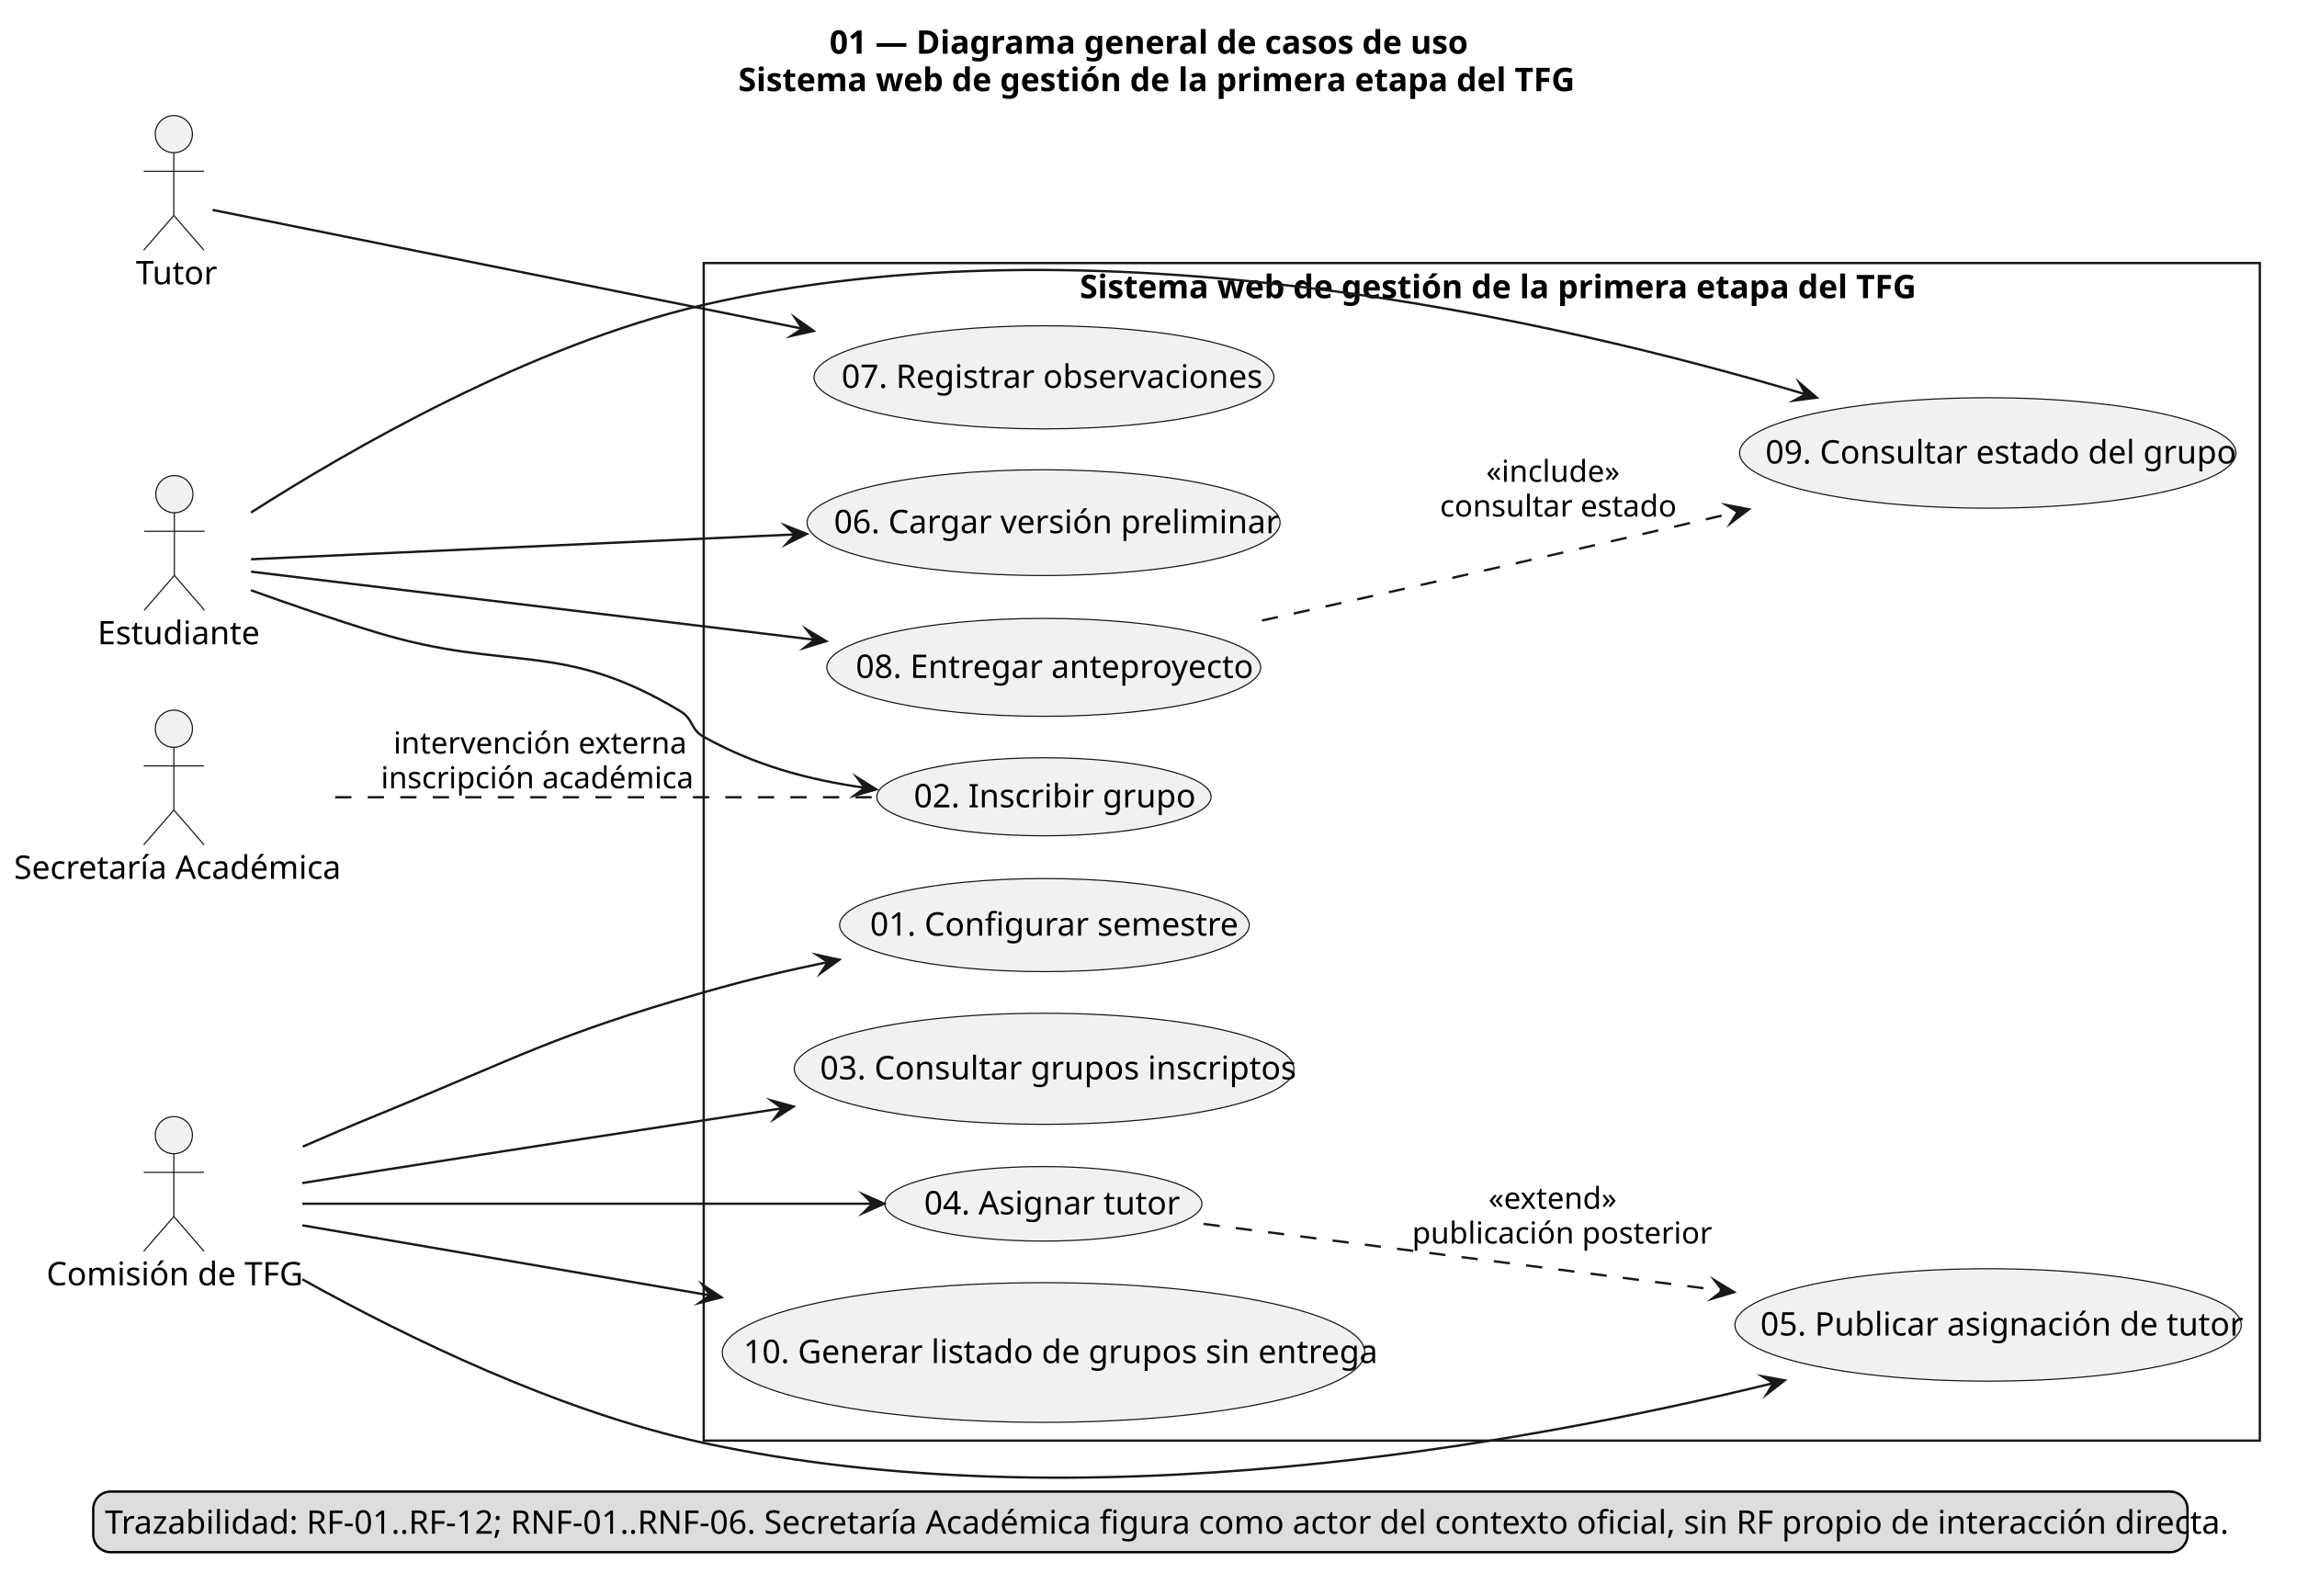
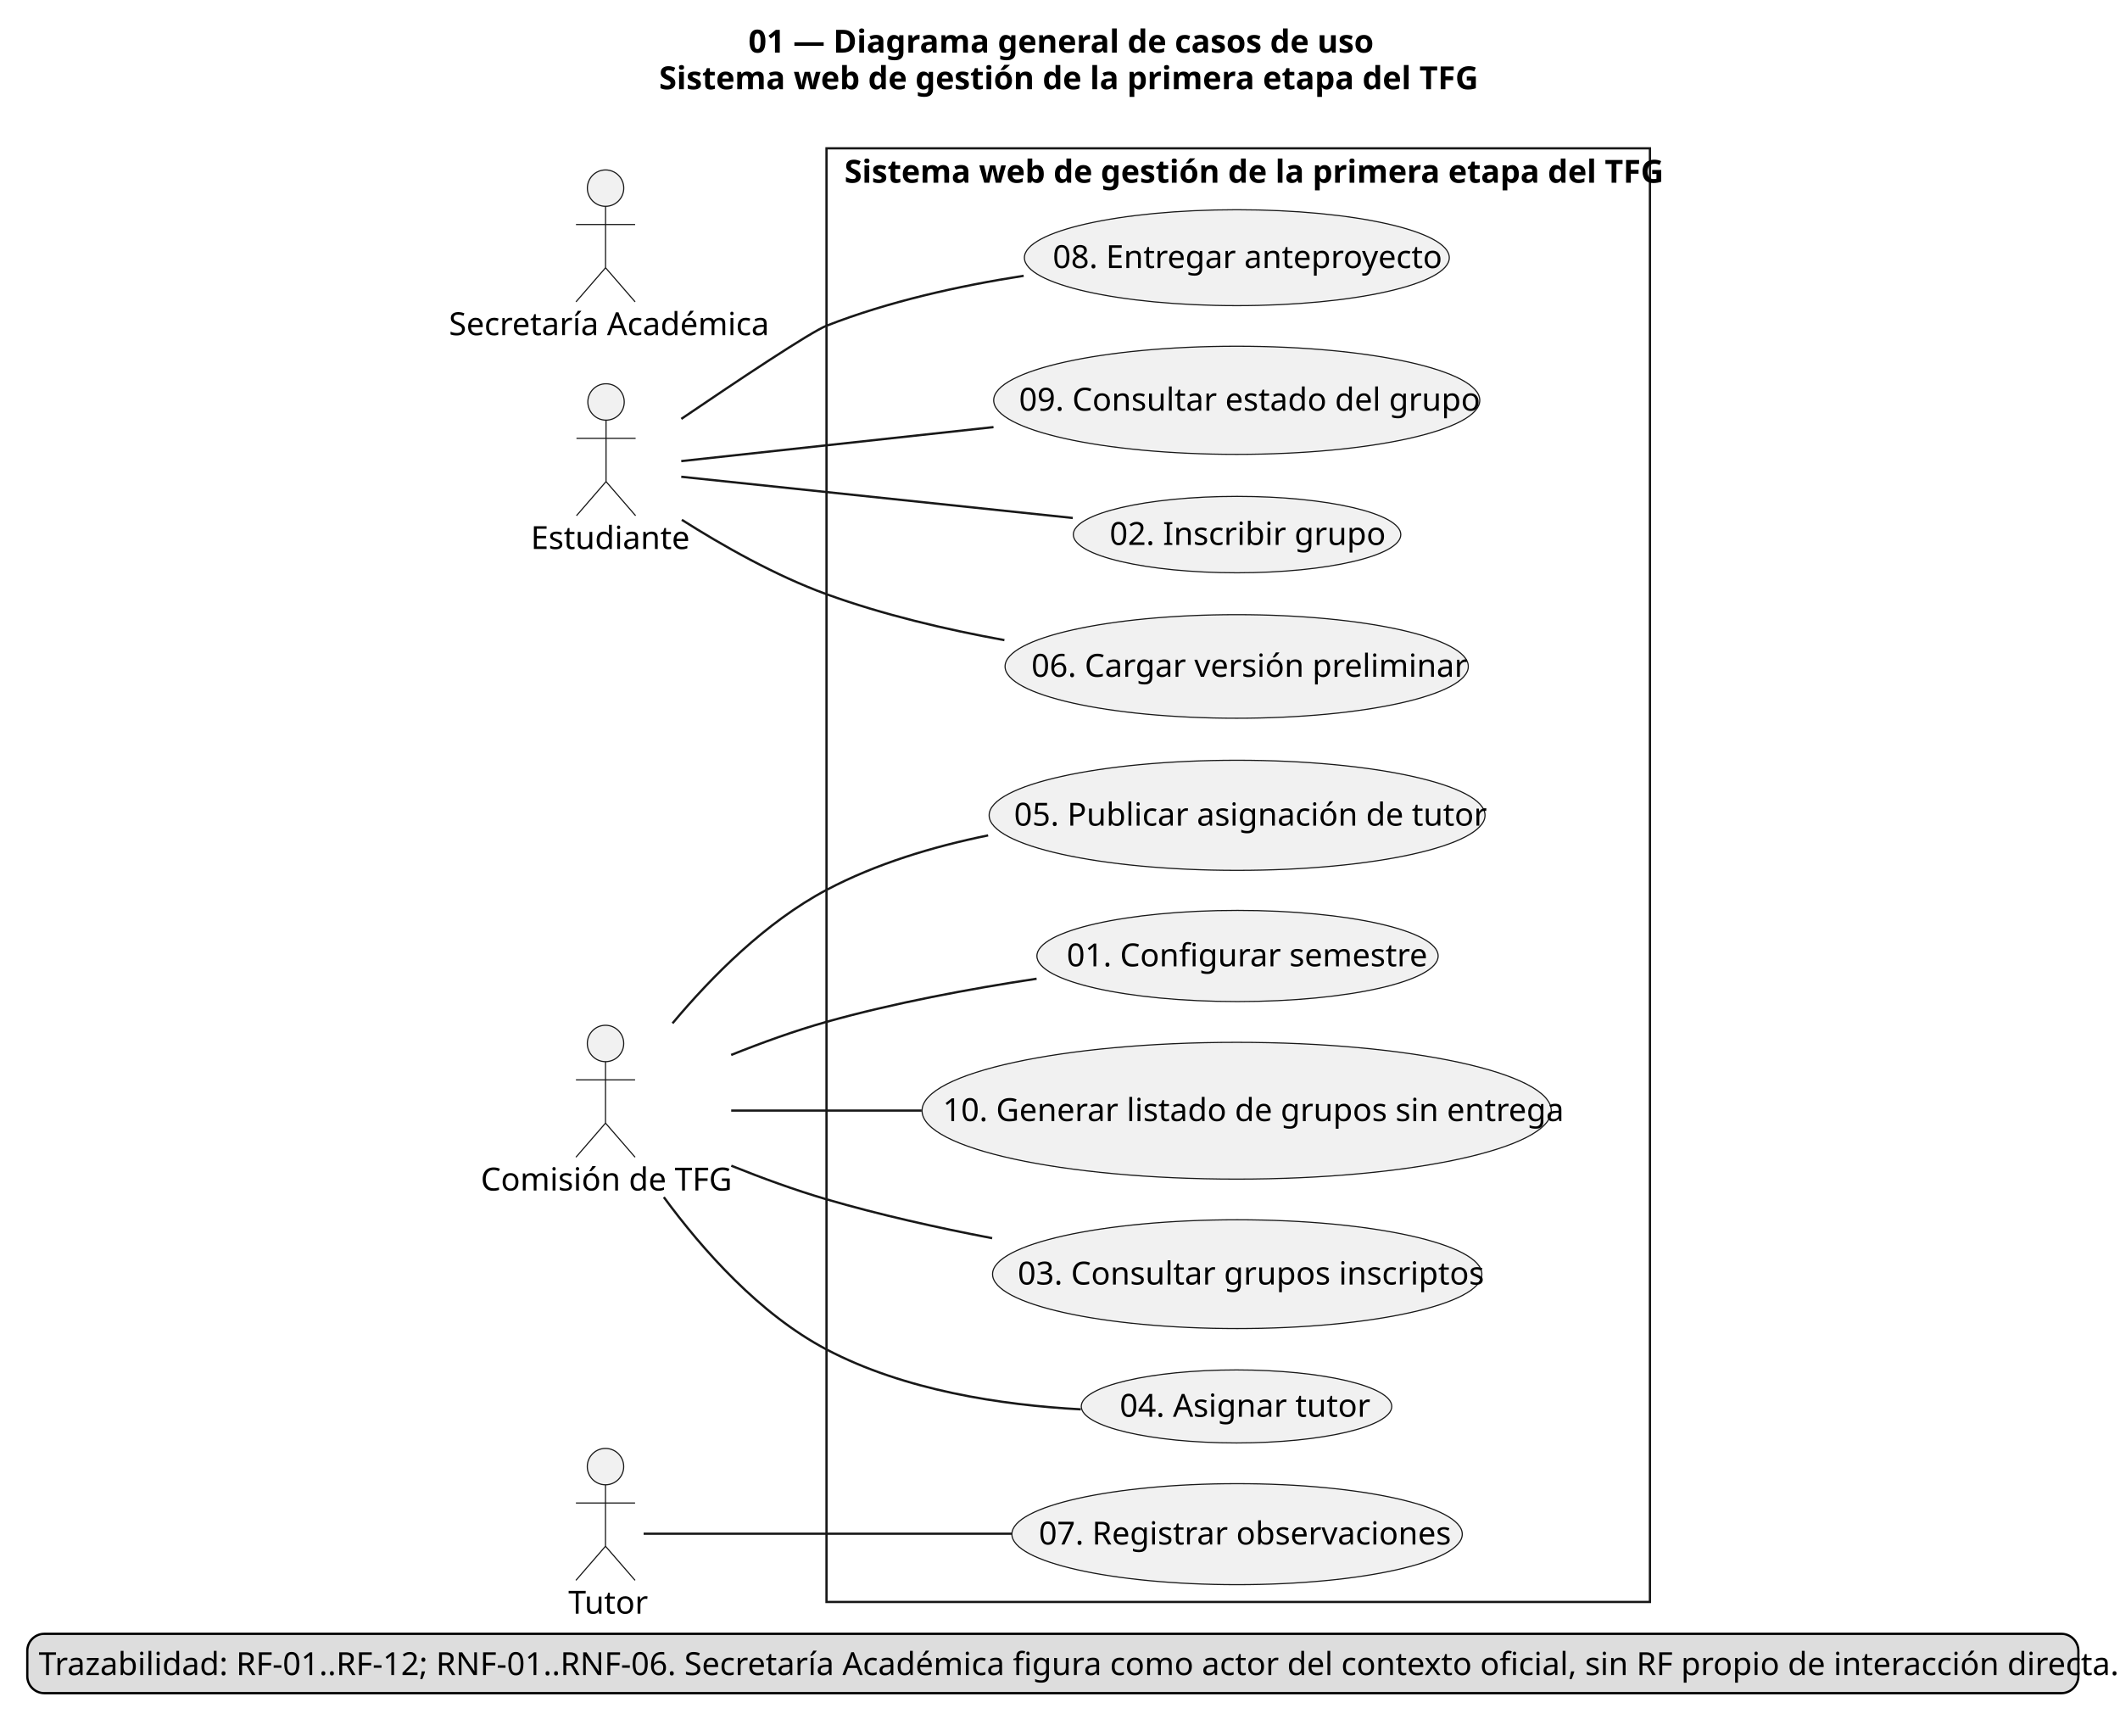
- <svg xmlns="http://www.w3.org/2000/svg" contentStyleType="text/css" data-diagram-type="DESCRIPTION" height="687px" preserveAspectRatio="none" style="width:989px;height:687px;background:#FFFFFF;" version="1.1" viewBox="0 0 989 687" width="989px" zoomAndPan="magnify">
+ <svg xmlns="http://www.w3.org/2000/svg" contentStyleType="text/css" data-diagram-type="DESCRIPTION" height="763px" preserveAspectRatio="none" style="width:932px;height:763px;background:#FFFFFF;" version="1.1" viewBox="0 0 932 763" width="932px" zoomAndPan="magnify">
  <defs />
  <g>
    <g class="title" data-source-line="5">
-       <text fill="#000000" font-family="sans-serif" font-size="14" font-weight="700" lengthAdjust="spacing" textLength="267.668" x="357.166" y="23.132">01 — Diagrama general de casos de uso</text>
-       <text fill="#000000" font-family="sans-serif" font-size="14" font-weight="700" lengthAdjust="spacing" textLength="346.213" x="317.894" y="39.23">Sistema web de gestión de la primera etapa del TFG</text>
+       <text fill="#000000" font-family="sans-serif" font-size="14" font-weight="700" lengthAdjust="spacing" textLength="267.668" x="329.016" y="23.132">01 — Diagrama general de casos de uso</text>
+       <text fill="#000000" font-family="sans-serif" font-size="14" font-weight="700" lengthAdjust="spacing" textLength="346.213" x="289.744" y="39.23">Sistema web de gestión de la primera etapa del TFG</text>
    </g>
    <g class="cluster" data-qualified-name="Sistema web de gesti.n de la primera etapa del TFG" data-source-line="10" id="ent0005">
-       <rect fill="none" height="507" style="stroke:#181818;stroke-width:1;" width="670" x="303" y="113.254" />
-       <text fill="#000000" font-family="sans-serif" font-size="14" font-weight="700" lengthAdjust="spacing" textLength="346.213" x="464.894" y="128.386">Sistema web de gestión de la primera etapa del TFG</text>
+       <rect fill="none" height="639" style="stroke:#181818;stroke-width:1;" width="362" x="363.35" y="65.197" />
+       <text fill="#000000" font-family="sans-serif" font-size="14" font-weight="700" lengthAdjust="spacing" textLength="346.213" x="371.244" y="80.329">Sistema web de gestión de la primera etapa del TFG</text>
    </g>
    <g class="entity" data-qualified-name="Estudiante" data-source-line="6" id="ent0001">
-       <ellipse cx="75.079" cy="212.754" fill="#F1F1F1" rx="8" ry="8" style="stroke:#181818;stroke-width:0.5;" />
-       <path d="M75.079,220.754 L75.079,247.754 M62.079,228.754 L88.079,228.754 M75.079,247.754 L62.079,262.754 M75.079,247.754 L88.079,262.754" fill="none" style="stroke:#181818;stroke-width:0.5;" />
-       <text fill="#000000" font-family="sans-serif" font-size="14" lengthAdjust="spacing" textLength="66.158" x="42" y="277.386">Estudiante</text>
+       <ellipse cx="266.429" cy="176.697" fill="#F1F1F1" rx="8" ry="8" style="stroke:#181818;stroke-width:0.5;" />
+       <path d="M266.429,184.697 L266.429,211.697 M253.429,192.697 L279.429,192.697 M266.429,211.697 L253.429,226.697 M266.429,211.697 L279.429,226.697" fill="none" style="stroke:#181818;stroke-width:0.5;" />
+       <text fill="#000000" font-family="sans-serif" font-size="14" lengthAdjust="spacing" textLength="66.158" x="233.35" y="241.329">Estudiante</text>
    </g>
    <g class="entity" data-qualified-name="Comision" data-source-line="7" id="ent0002">
-       <ellipse cx="74.848" cy="488.754" fill="#F1F1F1" rx="8" ry="8" style="stroke:#181818;stroke-width:0.5;" />
-       <path d="M74.848,496.754 L74.848,523.754 M61.848,504.754 L87.848,504.754 M74.848,523.754 L61.848,538.754 M74.848,523.754 L87.848,538.754" fill="none" style="stroke:#181818;stroke-width:0.5;" />
-       <text fill="#000000" font-family="sans-serif" font-size="14" lengthAdjust="spacing" textLength="109.696" x="20" y="553.386">Comisión de TFG</text>
+       <ellipse cx="266.198" cy="458.697" fill="#F1F1F1" rx="8" ry="8" style="stroke:#181818;stroke-width:0.5;" />
+       <path d="M266.198,466.697 L266.198,493.697 M253.198,474.697 L279.198,474.697 M266.198,493.697 L253.198,508.697 M266.198,493.697 L279.198,508.697" fill="none" style="stroke:#181818;stroke-width:0.5;" />
+       <text fill="#000000" font-family="sans-serif" font-size="14" lengthAdjust="spacing" textLength="109.696" x="211.35" y="523.329">Comisión de TFG</text>
    </g>
    <g class="entity" data-qualified-name="Tutor" data-source-line="8" id="ent0003">
-       <ellipse cx="74.838" cy="57.754" fill="#F1F1F1" rx="8" ry="8" style="stroke:#181818;stroke-width:0.5;" />
-       <path d="M74.838,65.754 L74.838,92.754 M61.838,73.754 L87.838,73.754 M74.838,92.754 L61.838,107.754 M74.838,92.754 L87.838,107.754" fill="none" style="stroke:#181818;stroke-width:0.5;" />
-       <text fill="#000000" font-family="sans-serif" font-size="14" lengthAdjust="spacing" textLength="32.676" x="58.5" y="122.386">Tutor</text>
+       <ellipse cx="266.188" cy="644.697" fill="#F1F1F1" rx="8" ry="8" style="stroke:#181818;stroke-width:0.5;" />
+       <path d="M266.188,652.697 L266.188,679.697 M253.188,660.697 L279.188,660.697 M266.188,679.697 L253.188,694.697 M266.188,679.697 L279.188,694.697" fill="none" style="stroke:#181818;stroke-width:0.5;" />
+       <text fill="#000000" font-family="sans-serif" font-size="14" lengthAdjust="spacing" textLength="32.676" x="249.85" y="709.329">Tutor</text>
    </g>
    <g class="entity" data-qualified-name="Secretaria" data-source-line="9" id="ent0004">
-       <ellipse cx="74.865" cy="313.754" fill="#F1F1F1" rx="8" ry="8" style="stroke:#181818;stroke-width:0.5;" />
-       <path d="M74.865,321.754 L74.865,348.754 M61.865,329.754 L87.865,329.754 M74.865,348.754 L61.865,363.754 M74.865,348.754 L87.865,363.754" fill="none" style="stroke:#181818;stroke-width:0.5;" />
-       <text fill="#000000" font-family="sans-serif" font-size="14" lengthAdjust="spacing" textLength="137.731" x="6" y="378.386">Secretaría Académica</text>
+       <ellipse cx="266.215" cy="82.697" fill="#F1F1F1" rx="8" ry="8" style="stroke:#181818;stroke-width:0.5;" />
+       <path d="M266.215,90.697 L266.215,117.697 M253.215,98.697 L279.215,98.697 M266.215,117.697 L253.215,132.697 M266.215,117.697 L279.215,132.697" fill="none" style="stroke:#181818;stroke-width:0.5;" />
+       <text fill="#000000" font-family="sans-serif" font-size="14" lengthAdjust="spacing" textLength="137.731" x="197.35" y="147.329">Secretaría Académica</text>
    </g>
    <g class="entity" data-qualified-name="Sistema web de gesti.n de la primera etapa del TFG.UC01" data-source-line="11" id="ent0006">
-       <ellipse cx="449.695" cy="398.293" fill="#F1F1F1" rx="88.195" ry="20.039" style="stroke:#181818;stroke-width:0.5;" />
-       <text fill="#000000" font-family="sans-serif" font-size="14" lengthAdjust="spacing" textLength="150.179" x="374.606" y="402.842">01. Configurar semestre</text>
+       <ellipse cx="544.045" cy="420.236" fill="#F1F1F1" rx="88.195" ry="20.039" style="stroke:#181818;stroke-width:0.5;" />
+       <text fill="#000000" font-family="sans-serif" font-size="14" lengthAdjust="spacing" textLength="150.179" x="468.956" y="424.786">01. Configurar semestre</text>
    </g>
    <g class="entity" data-qualified-name="Sistema web de gesti.n de la primera etapa del TFG.UC02" data-source-line="12" id="ent0007">
-       <ellipse cx="449.484" cy="343.051" fill="#F1F1F1" rx="71.984" ry="16.797" style="stroke:#181818;stroke-width:0.5;" />
-       <text fill="#000000" font-family="sans-serif" font-size="14" lengthAdjust="spacing" textLength="112.055" x="393.457" y="347.6">02. Inscribir grupo</text>
+       <ellipse cx="543.835" cy="234.994" fill="#F1F1F1" rx="71.984" ry="16.797" style="stroke:#181818;stroke-width:0.5;" />
+       <text fill="#000000" font-family="sans-serif" font-size="14" lengthAdjust="spacing" textLength="112.055" x="487.807" y="239.543">02. Inscribir grupo</text>
    </g>
    <g class="entity" data-qualified-name="Sistema web de gesti.n de la primera etapa del TFG.UC03" data-source-line="13" id="ent0008">
-       <ellipse cx="449.55" cy="460.164" fill="#F1F1F1" rx="107.55" ry="23.91" style="stroke:#181818;stroke-width:0.5;" />
-       <text fill="#000000" font-family="sans-serif" font-size="14" lengthAdjust="spacing" textLength="192.985" x="353.057" y="464.713">03. Consultar grupos inscriptos</text>
+       <ellipse cx="543.9" cy="560.107" fill="#F1F1F1" rx="107.55" ry="23.91" style="stroke:#181818;stroke-width:0.5;" />
+       <text fill="#000000" font-family="sans-serif" font-size="14" lengthAdjust="spacing" textLength="192.985" x="447.407" y="564.657">03. Consultar grupos inscriptos</text>
    </g>
    <g class="entity" data-qualified-name="Sistema web de gesti.n de la primera etapa del TFG.UC04" data-source-line="14" id="ent0009">
-       <ellipse cx="449.252" cy="518.304" fill="#F1F1F1" rx="68.252" ry="16.05" style="stroke:#181818;stroke-width:0.5;" />
-       <text fill="#000000" font-family="sans-serif" font-size="14" lengthAdjust="spacing" textLength="102.724" x="397.89" y="522.854">04. Asignar tutor</text>
+       <ellipse cx="543.602" cy="618.248" fill="#F1F1F1" rx="68.252" ry="16.05" style="stroke:#181818;stroke-width:0.5;" />
+       <text fill="#000000" font-family="sans-serif" font-size="14" lengthAdjust="spacing" textLength="102.724" x="492.24" y="622.797">04. Asignar tutor</text>
    </g>
    <g class="entity" data-qualified-name="Sistema web de gesti.n de la primera etapa del TFG.UC05" data-source-line="15" id="ent0010">
-       <ellipse cx="855.999" cy="570.454" fill="#F1F1F1" rx="108.999" ry="24.2" style="stroke:#181818;stroke-width:0.5;" />
-       <text fill="#000000" font-family="sans-serif" font-size="14" lengthAdjust="spacing" textLength="196.123" x="757.938" y="575.003">05. Publicar asignación de tutor</text>
+       <ellipse cx="543.849" cy="358.397" fill="#F1F1F1" rx="108.999" ry="24.2" style="stroke:#181818;stroke-width:0.5;" />
+       <text fill="#000000" font-family="sans-serif" font-size="14" lengthAdjust="spacing" textLength="196.123" x="445.788" y="362.946">05. Publicar asignación de tutor</text>
    </g>
    <g class="entity" data-qualified-name="Sistema web de gesti.n de la primera etapa del TFG.UC06" data-source-line="16" id="ent0011">
-       <ellipse cx="449.325" cy="225.019" fill="#F1F1F1" rx="101.825" ry="22.765" style="stroke:#181818;stroke-width:0.5;" />
-       <text fill="#000000" font-family="sans-serif" font-size="14" lengthAdjust="spacing" textLength="180.517" x="359.067" y="229.568">06. Cargar versión preliminar</text>
+       <ellipse cx="543.675" cy="292.962" fill="#F1F1F1" rx="101.825" ry="22.765" style="stroke:#181818;stroke-width:0.5;" />
+       <text fill="#000000" font-family="sans-serif" font-size="14" lengthAdjust="spacing" textLength="180.517" x="453.417" y="297.512">06. Cargar versión preliminar</text>
    </g>
    <g class="entity" data-qualified-name="Sistema web de gesti.n de la primera etapa del TFG.UC07" data-source-line="17" id="ent0012">
-       <ellipse cx="449.499" cy="162.453" fill="#F1F1F1" rx="98.999" ry="22.2" style="stroke:#181818;stroke-width:0.5;" />
-       <text fill="#000000" font-family="sans-serif" font-size="14" lengthAdjust="spacing" textLength="174.31" x="362.344" y="167.003">07. Registrar observaciones</text>
+       <ellipse cx="543.849" cy="674.397" fill="#F1F1F1" rx="98.999" ry="22.2" style="stroke:#181818;stroke-width:0.5;" />
+       <text fill="#000000" font-family="sans-serif" font-size="14" lengthAdjust="spacing" textLength="174.31" x="456.694" y="678.946">07. Registrar observaciones</text>
    </g>
    <g class="entity" data-qualified-name="Sistema web de gesti.n de la primera etapa del TFG.UC08" data-source-line="18" id="ent0013">
-       <ellipse cx="449.395" cy="287.333" fill="#F1F1F1" rx="93.395" ry="21.079" style="stroke:#181818;stroke-width:0.5;" />
-       <text fill="#000000" font-family="sans-serif" font-size="14" lengthAdjust="spacing" textLength="161.882" x="368.454" y="291.882">08. Entregar anteproyecto</text>
+       <ellipse cx="543.745" cy="113.276" fill="#F1F1F1" rx="93.395" ry="21.079" style="stroke:#181818;stroke-width:0.5;" />
+       <text fill="#000000" font-family="sans-serif" font-size="14" lengthAdjust="spacing" textLength="161.882" x="462.804" y="117.826">08. Entregar anteproyecto</text>
    </g>
    <g class="entity" data-qualified-name="Sistema web de gesti.n de la primera etapa del TFG.UC09" data-source-line="19" id="ent0014">
-       <ellipse cx="855.847" cy="195.023" fill="#F1F1F1" rx="106.847" ry="23.769" style="stroke:#181818;stroke-width:0.5;" />
-       <text fill="#000000" font-family="sans-serif" font-size="14" lengthAdjust="spacing" textLength="191.461" x="760.116" y="199.572">09. Consultar estado del grupo</text>
+       <ellipse cx="543.697" cy="175.967" fill="#F1F1F1" rx="106.847" ry="23.769" style="stroke:#181818;stroke-width:0.5;" />
+       <text fill="#000000" font-family="sans-serif" font-size="14" lengthAdjust="spacing" textLength="191.461" x="447.966" y="180.516">09. Consultar estado del grupo</text>
    </g>
    <g class="entity" data-qualified-name="Sistema web de gesti.n de la primera etapa del TFG.UC10" data-source-line="20" id="ent0015">
-       <ellipse cx="449.316" cy="582.317" fill="#F1F1F1" rx="138.316" ry="30.063" style="stroke:#181818;stroke-width:0.5;" />
-       <text fill="#000000" font-family="sans-serif" font-size="14" lengthAdjust="spacing" textLength="258.385" x="320.124" y="586.866">10. Generar listado de grupos sin entrega</text>
+       <ellipse cx="543.666" cy="488.26" fill="#F1F1F1" rx="138.316" ry="30.063" style="stroke:#181818;stroke-width:0.5;" />
+       <text fill="#000000" font-family="sans-serif" font-size="14" lengthAdjust="spacing" textLength="258.385" x="414.474" y="492.81">10. Generar listado de grupos sin entrega</text>
    </g>
-     <g class="link" data-entity-1="ent0001" data-entity-2="ent0007" data-link-type="dependency" id="lnk16">
-       <polygon fill="#181818" points="377.279,339.884,368.936,334.649,372.329,339.176,367.803,342.569,377.279,339.884" style="stroke:#181818;stroke-width:1;stroke-linejoin:miter;stroke-miterlimit:10;" />
-       <path d="M108.058,254.136 C124.145,259.92 143.994,266.787 162,272.254 C219.556,289.73 241.515,275.149 293,306.254 C298.655,309.67 297.217,314.058 303,317.254 C325.459,329.666 347.623,335.641 372.329,339.176" fill="none" style="stroke:#181818;stroke-width:1;" />
+     <g class="link" data-entity-1="ent0001" data-entity-2="ent0007" data-link-type="association" id="lnk16">
+       <path d="M299.493,209.581 C341.436,213.996 416.027,221.847 471.609,227.698" fill="none" style="stroke:#181818;stroke-width:1;" />
    </g>
-     <g class="link" data-entity-1="ent0001" data-entity-2="ent0011" data-link-type="dependency" id="lnk17">
-       <polygon fill="#181818" points="347.364,229.869,338.191,226.284,342.369,230.097,338.556,234.275,347.364,229.869" style="stroke:#181818;stroke-width:1;stroke-linejoin:miter;stroke-miterlimit:10;" />
-       <path d="M108.082,240.79 C160.671,238.39 262.368,233.748 342.369,230.097" fill="none" style="stroke:#181818;stroke-width:1;" />
+     <g class="link" data-entity-1="ent0001" data-entity-2="ent0011" data-link-type="association" id="lnk17">
+       <path d="M299.743,228.501 C317.739,239.909 340.962,253.067 363.35,261.197 C388.045,270.165 415.596,276.682 441.554,281.394" fill="none" style="stroke:#181818;stroke-width:1;" />
    </g>
-     <g class="link" data-entity-1="ent0001" data-entity-2="ent0013" data-link-type="dependency" id="lnk18">
-       <polygon fill="#181818" points="355.718,276.045,347.262,270.995,350.754,275.445,346.303,278.937,355.718,276.045" style="stroke:#181818;stroke-width:1;stroke-linejoin:miter;stroke-miterlimit:10;" />
-       <path d="M108.082,246.129 C162.524,252.706 269.985,265.688 350.754,275.445" fill="none" style="stroke:#181818;stroke-width:1;" />
+     <g class="link" data-entity-1="ent0001" data-entity-2="ent0013" data-link-type="association" id="lnk18">
+       <path d="M299.517,184.14 C324.626,167.084 356.389,145.923 363.35,143.197 C390.564,132.542 421.547,125.67 450.022,121.239" fill="none" style="stroke:#181818;stroke-width:1;" />
    </g>
-     <g class="link" data-entity-1="ent0001" data-entity-2="ent0014" data-link-type="dependency" id="lnk19">
-       <polygon fill="#181818" points="782.225,171.198,774.74,164.796,777.433,169.771,772.458,172.464,782.225,171.198" style="stroke:#181818;stroke-width:1;stroke-linejoin:miter;stroke-miterlimit:10;" />
-       <path d="M108.06,220.681 C150.49,193.557 228.633,148.462 303,131.254 C471.95,92.159 670.995,138.091 777.433,169.771" fill="none" style="stroke:#181818;stroke-width:1;" />
+     <g class="link" data-entity-1="ent0001" data-entity-2="ent0014" data-link-type="association" id="lnk19">
+       <path d="M299.493,202.697 C333.133,199.034 387.773,193.084 436.764,187.749" fill="none" style="stroke:#181818;stroke-width:1;" />
    </g>
-     <g class="link" data-entity-1="ent0002" data-entity-2="ent0006" data-link-type="dependency" id="lnk20">
-       <polygon fill="#181818" points="361.39,413.211,351.768,411.11,356.493,414.22,353.382,418.945,361.39,413.211" style="stroke:#181818;stroke-width:1;stroke-linejoin:miter;stroke-miterlimit:10;" />
-       <path d="M130.395,493.664 C140.84,489.1 151.725,484.451 162,480.254 C223.976,454.937 238.625,445.635 303,427.254 C321.699,421.914 337.127,418.211 356.493,414.22" fill="none" style="stroke:#181818;stroke-width:1;" />
+     <g class="link" data-entity-1="ent0002" data-entity-2="ent0006" data-link-type="association" id="lnk20">
+       <path d="M321.433,463.745 C334.92,458.342 349.492,453.078 363.35,449.197 C392.988,440.898 426.087,434.714 455.712,430.238" fill="none" style="stroke:#181818;stroke-width:1;" />
    </g>
-     <g class="link" data-entity-1="ent0002" data-entity-2="ent0008" data-link-type="dependency" id="lnk21">
-       <polygon fill="#181818" points="341.663,476.428,332.163,473.831,336.72,477.182,333.369,481.739,341.663,476.428" style="stroke:#181818;stroke-width:1;stroke-linejoin:miter;stroke-miterlimit:10;" />
-       <path d="M130.122,509.367 C140.691,507.653 151.69,505.885 162,504.254 C221.397,494.858 282.827,485.401 336.72,477.182" fill="none" style="stroke:#181818;stroke-width:1;" />
+     <g class="link" data-entity-1="ent0002" data-entity-2="ent0008" data-link-type="association" id="lnk21">
+       <path d="M321.494,512.437 C334.978,517.847 349.534,523.167 363.35,527.197 C386.62,533.986 412.011,539.664 436.178,544.289" fill="none" style="stroke:#181818;stroke-width:1;" />
    </g>
-     <g class="link" data-entity-1="ent0002" data-entity-2="ent0009" data-link-type="dependency" id="lnk22">
-       <polygon fill="#181818" points="380.683,518.254,371.683,514.254,375.683,518.254,371.683,522.254,380.683,518.254" style="stroke:#181818;stroke-width:1;stroke-linejoin:miter;stroke-miterlimit:10;" />
-       <path d="M130.165,518.254 C196.45,518.254 303.721,518.254 375.683,518.254" fill="none" style="stroke:#181818;stroke-width:1;" />
+     <g class="link" data-entity-1="ent0002" data-entity-2="ent0009" data-link-type="association" id="lnk22">
+       <path d="M291.829,526.25 C308.942,549.533 333.949,577.731 363.35,593.197 C397.462,611.141 440.029,617.637 475.149,619.532" fill="none" style="stroke:#181818;stroke-width:1;" />
    </g>
-     <g class="link" data-entity-1="ent0002" data-entity-2="ent0010" data-link-type="dependency" id="lnk23">
-       <polygon fill="#181818" points="768.444,594.308,758.751,592.561,763.587,595.496,760.652,600.332,768.444,594.308" style="stroke:#181818;stroke-width:1;stroke-linejoin:miter;stroke-miterlimit:10;" />
-       <path d="M130.142,550.805 C174.756,575.623 240.609,607.761 303,621.254 C465.03,656.295 654.066,622.279 763.587,595.496" fill="none" style="stroke:#181818;stroke-width:1;" />
+     <g class="link" data-entity-1="ent0002" data-entity-2="ent0010" data-link-type="association" id="lnk23">
+       <path d="M295.647,449.839 C312.912,429.24 336.747,405.258 363.35,391.197 C385.061,379.723 410.077,372.172 434.408,367.22" fill="none" style="stroke:#181818;stroke-width:1;" />
    </g>
-     <g class="link" data-entity-1="ent0002" data-entity-2="ent0015" data-link-type="dependency" id="lnk24">
-       <polygon fill="#181818" points="310.626,558.565,302.433,553.099,305.698,557.719,301.079,560.984,310.626,558.565" style="stroke:#181818;stroke-width:1;stroke-linejoin:miter;stroke-miterlimit:10;" />
-       <path d="M130.165,527.56 C177.381,535.672 243.005,546.947 305.698,557.719" fill="none" style="stroke:#181818;stroke-width:1;" />
+     <g class="link" data-entity-1="ent0002" data-entity-2="ent0015" data-link-type="association" id="lnk24">
+       <path d="M321.451,488.197 C345.662,488.197 375.422,488.197 405.176,488.197" fill="none" style="stroke:#181818;stroke-width:1;" />
    </g>
-     <g class="link" data-entity-1="ent0003" data-entity-2="ent0012" data-link-type="dependency" id="lnk25">
-       <polygon fill="#181818" points="350.317,142.485,342.284,136.788,345.415,141.499,340.704,144.63,350.317,142.485" style="stroke:#181818;stroke-width:1;stroke-linejoin:miter;stroke-miterlimit:10;" />
-       <path d="M91.532,90.381 C134.974,99.128 255.522,123.399 345.415,141.499" fill="none" style="stroke:#181818;stroke-width:1;" />
+     <g class="link" data-entity-1="ent0003" data-entity-2="ent0012" data-link-type="association" id="lnk25">
+       <path d="M282.952,674.197 C313.799,674.197 384.804,674.197 444.813,674.197" fill="none" style="stroke:#181818;stroke-width:1;" />
    </g>
-     <g class="link" data-entity-1="ent0004" data-entity-2="ent0007" data-link-type="association" id="lnk26">
-       <path d="M144.322,343.254 C210.483,343.254 310.37,343.254 377.442,343.254" fill="none" style="stroke:#181818;stroke-width:1;stroke-dasharray:7,7;" />
-       <text fill="#000000" font-family="sans-serif" font-size="13" lengthAdjust="spacing" textLength="117.07" x="169.411" y="324.448">intervención externa</text>
-       <text fill="#000000" font-family="sans-serif" font-size="13" lengthAdjust="spacing" textLength="127.893" x="164" y="339.396">inscripción académica</text>
-     </g>
-     <g class="link" data-entity-1="ent0013" data-entity-2="ent0014" data-link-type="dependency" id="lnk27">
-       <polygon fill="#181818" points="753.01,219.273,743.335,217.427,748.141,220.412,745.156,225.217,753.01,219.273" style="stroke:#181818;stroke-width:1;stroke-linejoin:miter;stroke-miterlimit:10;" />
-       <path d="M543.361,267.17 C558.295,263.889 573.579,260.501 588,257.254 C642.549,244.97 698.403,232.039 748.141,220.412" fill="none" style="stroke:#181818;stroke-width:1;stroke-dasharray:7,7;" />
-       <text fill="#000000" font-family="sans-serif" font-size="13" lengthAdjust="spacing" textLength="55.656" x="639.868" y="207.448">«include»</text>
-       <text fill="#000000" font-family="sans-serif" font-size="13" lengthAdjust="spacing" textLength="95.393" x="620" y="222.396">consultar estado</text>
-     </g>
-     <g class="link" data-entity-1="ent0009" data-entity-2="ent0010" data-link-type="dependency" id="lnk28">
-       <polygon fill="#181818" points="746.649,556.325,738.233,551.21,741.69,555.687,737.213,559.145,746.649,556.325" style="stroke:#181818;stroke-width:1;stroke-linejoin:miter;stroke-miterlimit:10;" />
-       <path d="M518.204,526.957 C580.503,534.966 669.013,546.344 741.69,555.687" fill="none" style="stroke:#181818;stroke-width:1;stroke-dasharray:7,7;" />
-       <text fill="#000000" font-family="sans-serif" font-size="13" lengthAdjust="spacing" textLength="53.492" x="640.871" y="520.448">«extend»</text>
-       <text fill="#000000" font-family="sans-serif" font-size="13" lengthAdjust="spacing" textLength="119.234" x="608" y="535.396">publicación posterior</text>
-     </g>
-     <g class="legend" data-source-line="35">
-       <rect fill="#DDDDDD" height="26.099" rx="7.5" ry="7.5" style="stroke:#000000;stroke-width:1;" width="901.7" x="40.15" y="642.197" />
-       <text fill="#000000" font-family="sans-serif" font-size="14" lengthAdjust="spacing" textLength="891.7" x="45.15" y="660.329">Trazabilidad: RF-01..RF-12; RNF-01..RNF-06. Secretaría Académica figura como actor del contexto oficial, sin RF propio de interacción directa.</text>
+     <g class="legend" data-source-line="32">
+       <rect fill="#DDDDDD" height="26.099" rx="7.5" ry="7.5" style="stroke:#000000;stroke-width:1;" width="901.7" x="12" y="718.197" />
+       <text fill="#000000" font-family="sans-serif" font-size="14" lengthAdjust="spacing" textLength="891.7" x="17" y="736.329">Trazabilidad: RF-01..RF-12; RNF-01..RNF-06. Secretaría Académica figura como actor del contexto oficial, sin RF propio de interacción directa.</text>
    </g>
  </g>
</svg>
